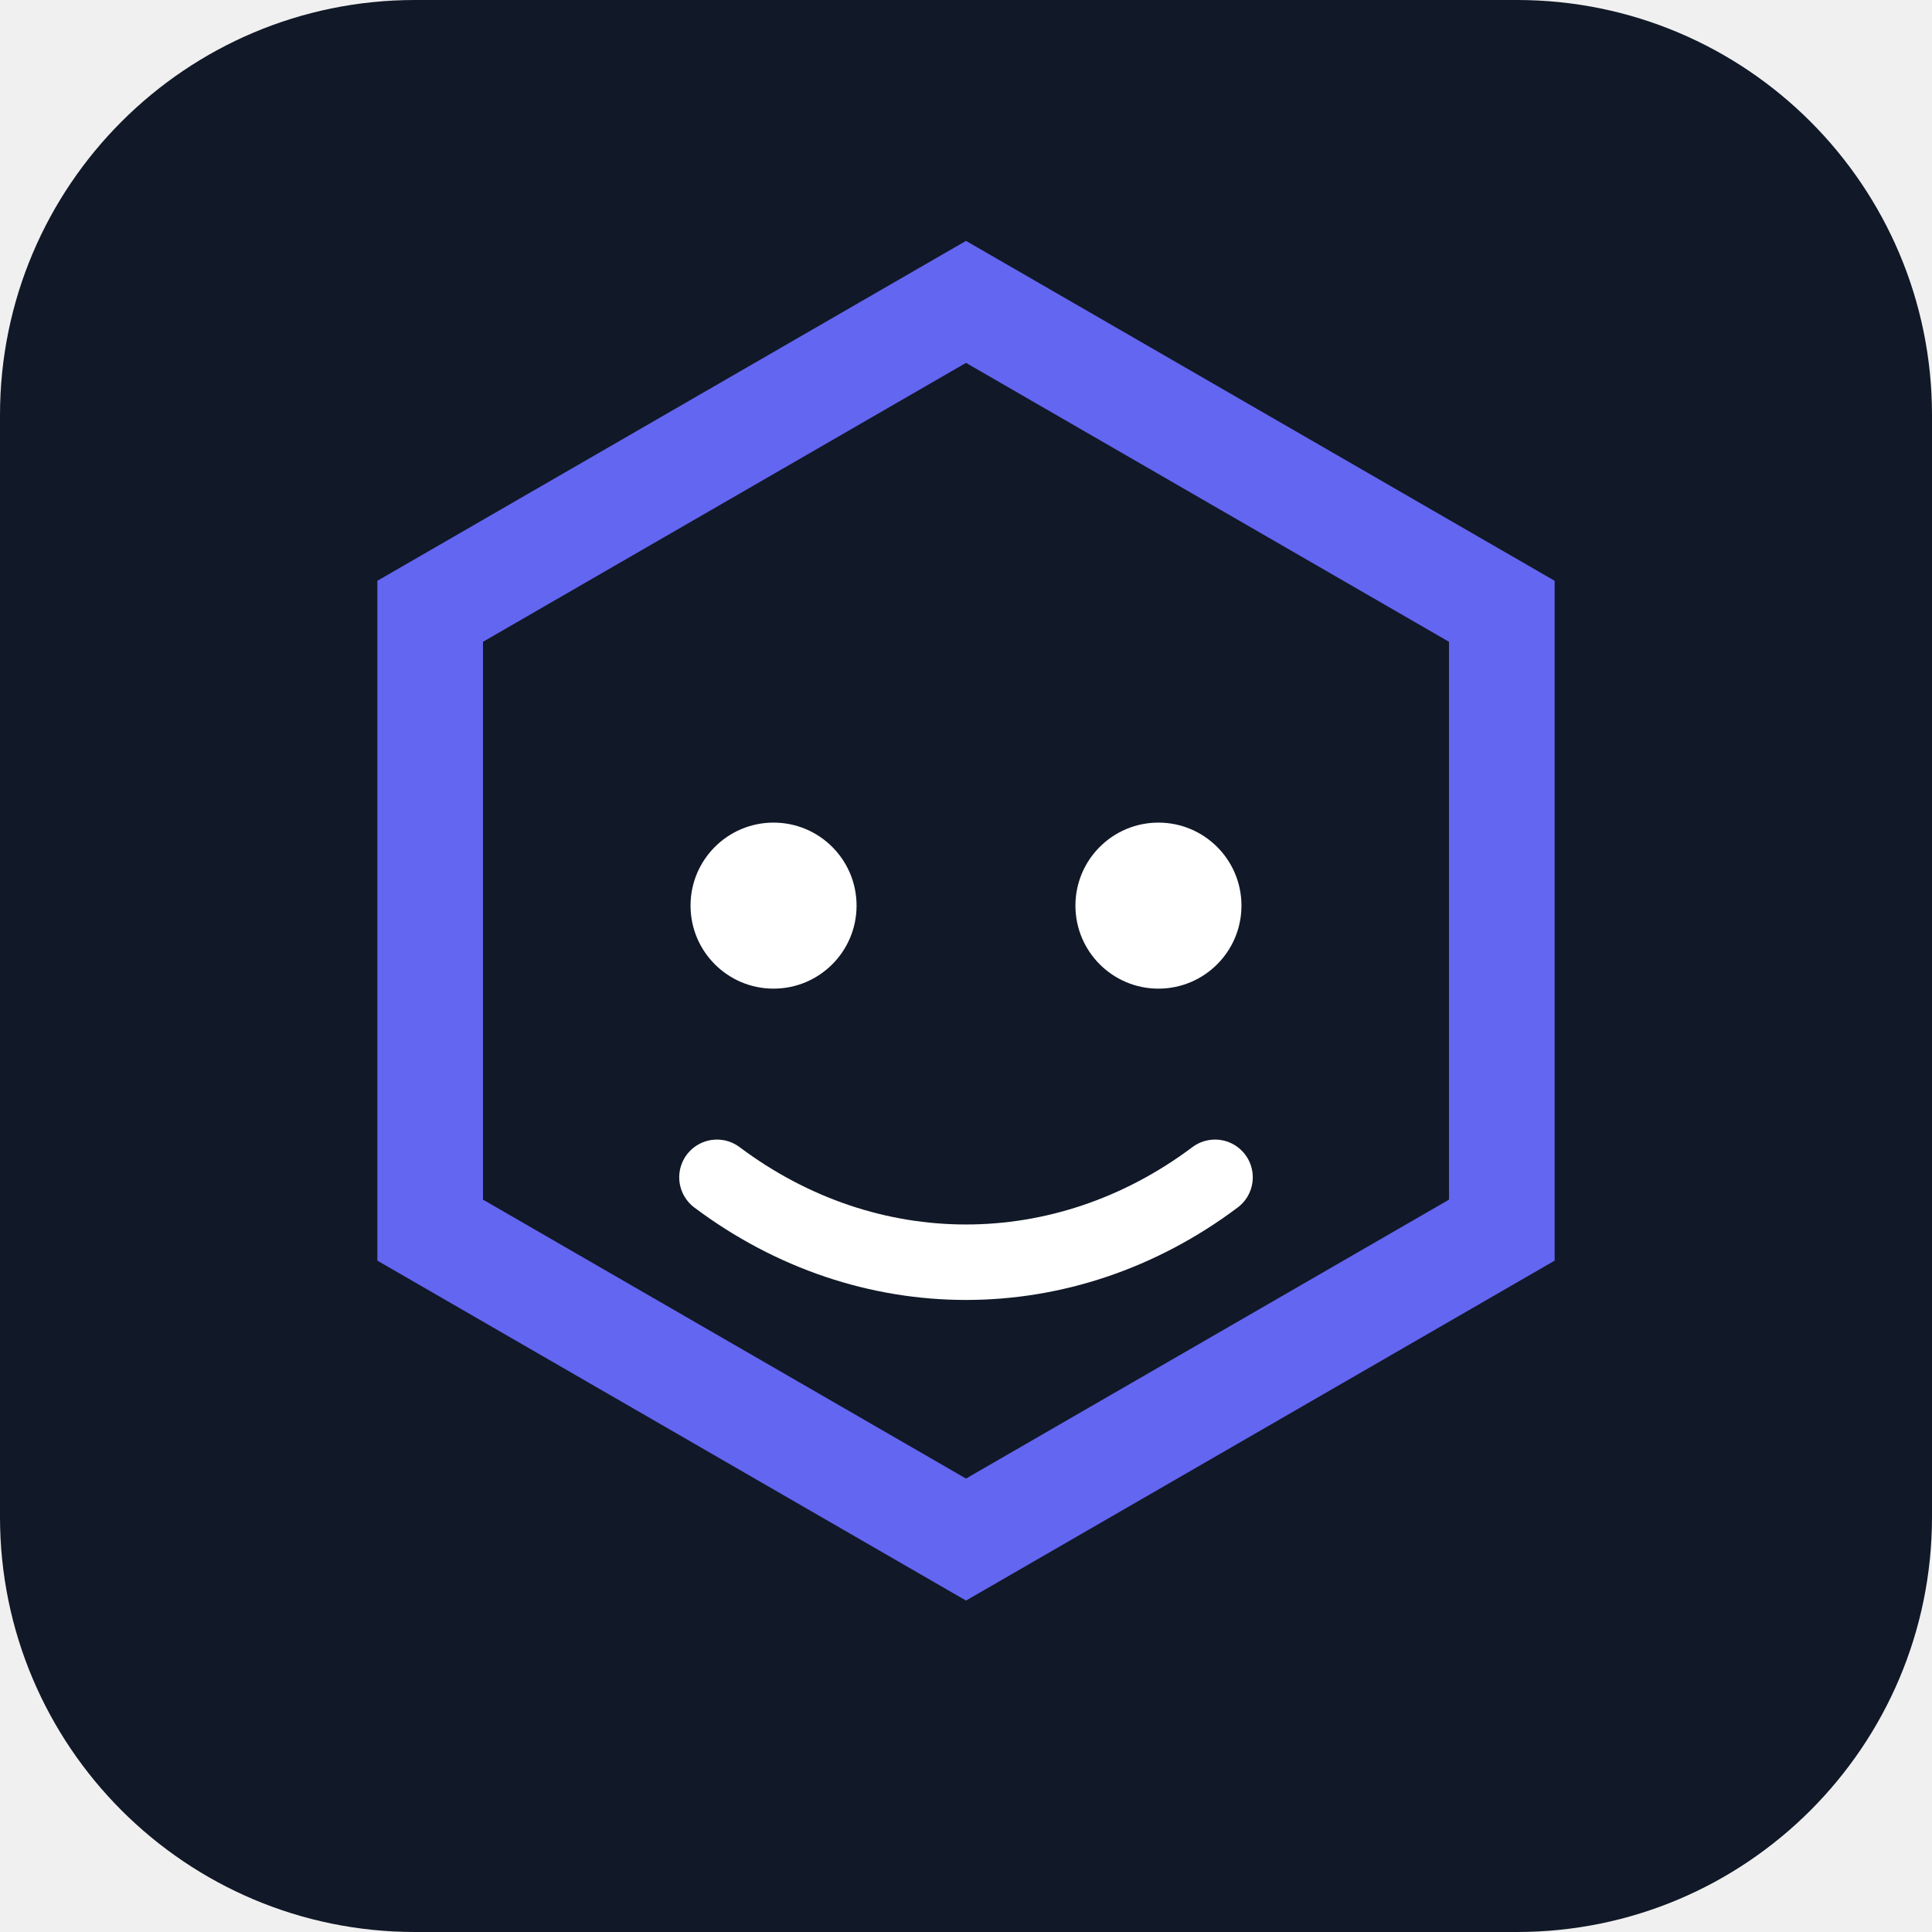
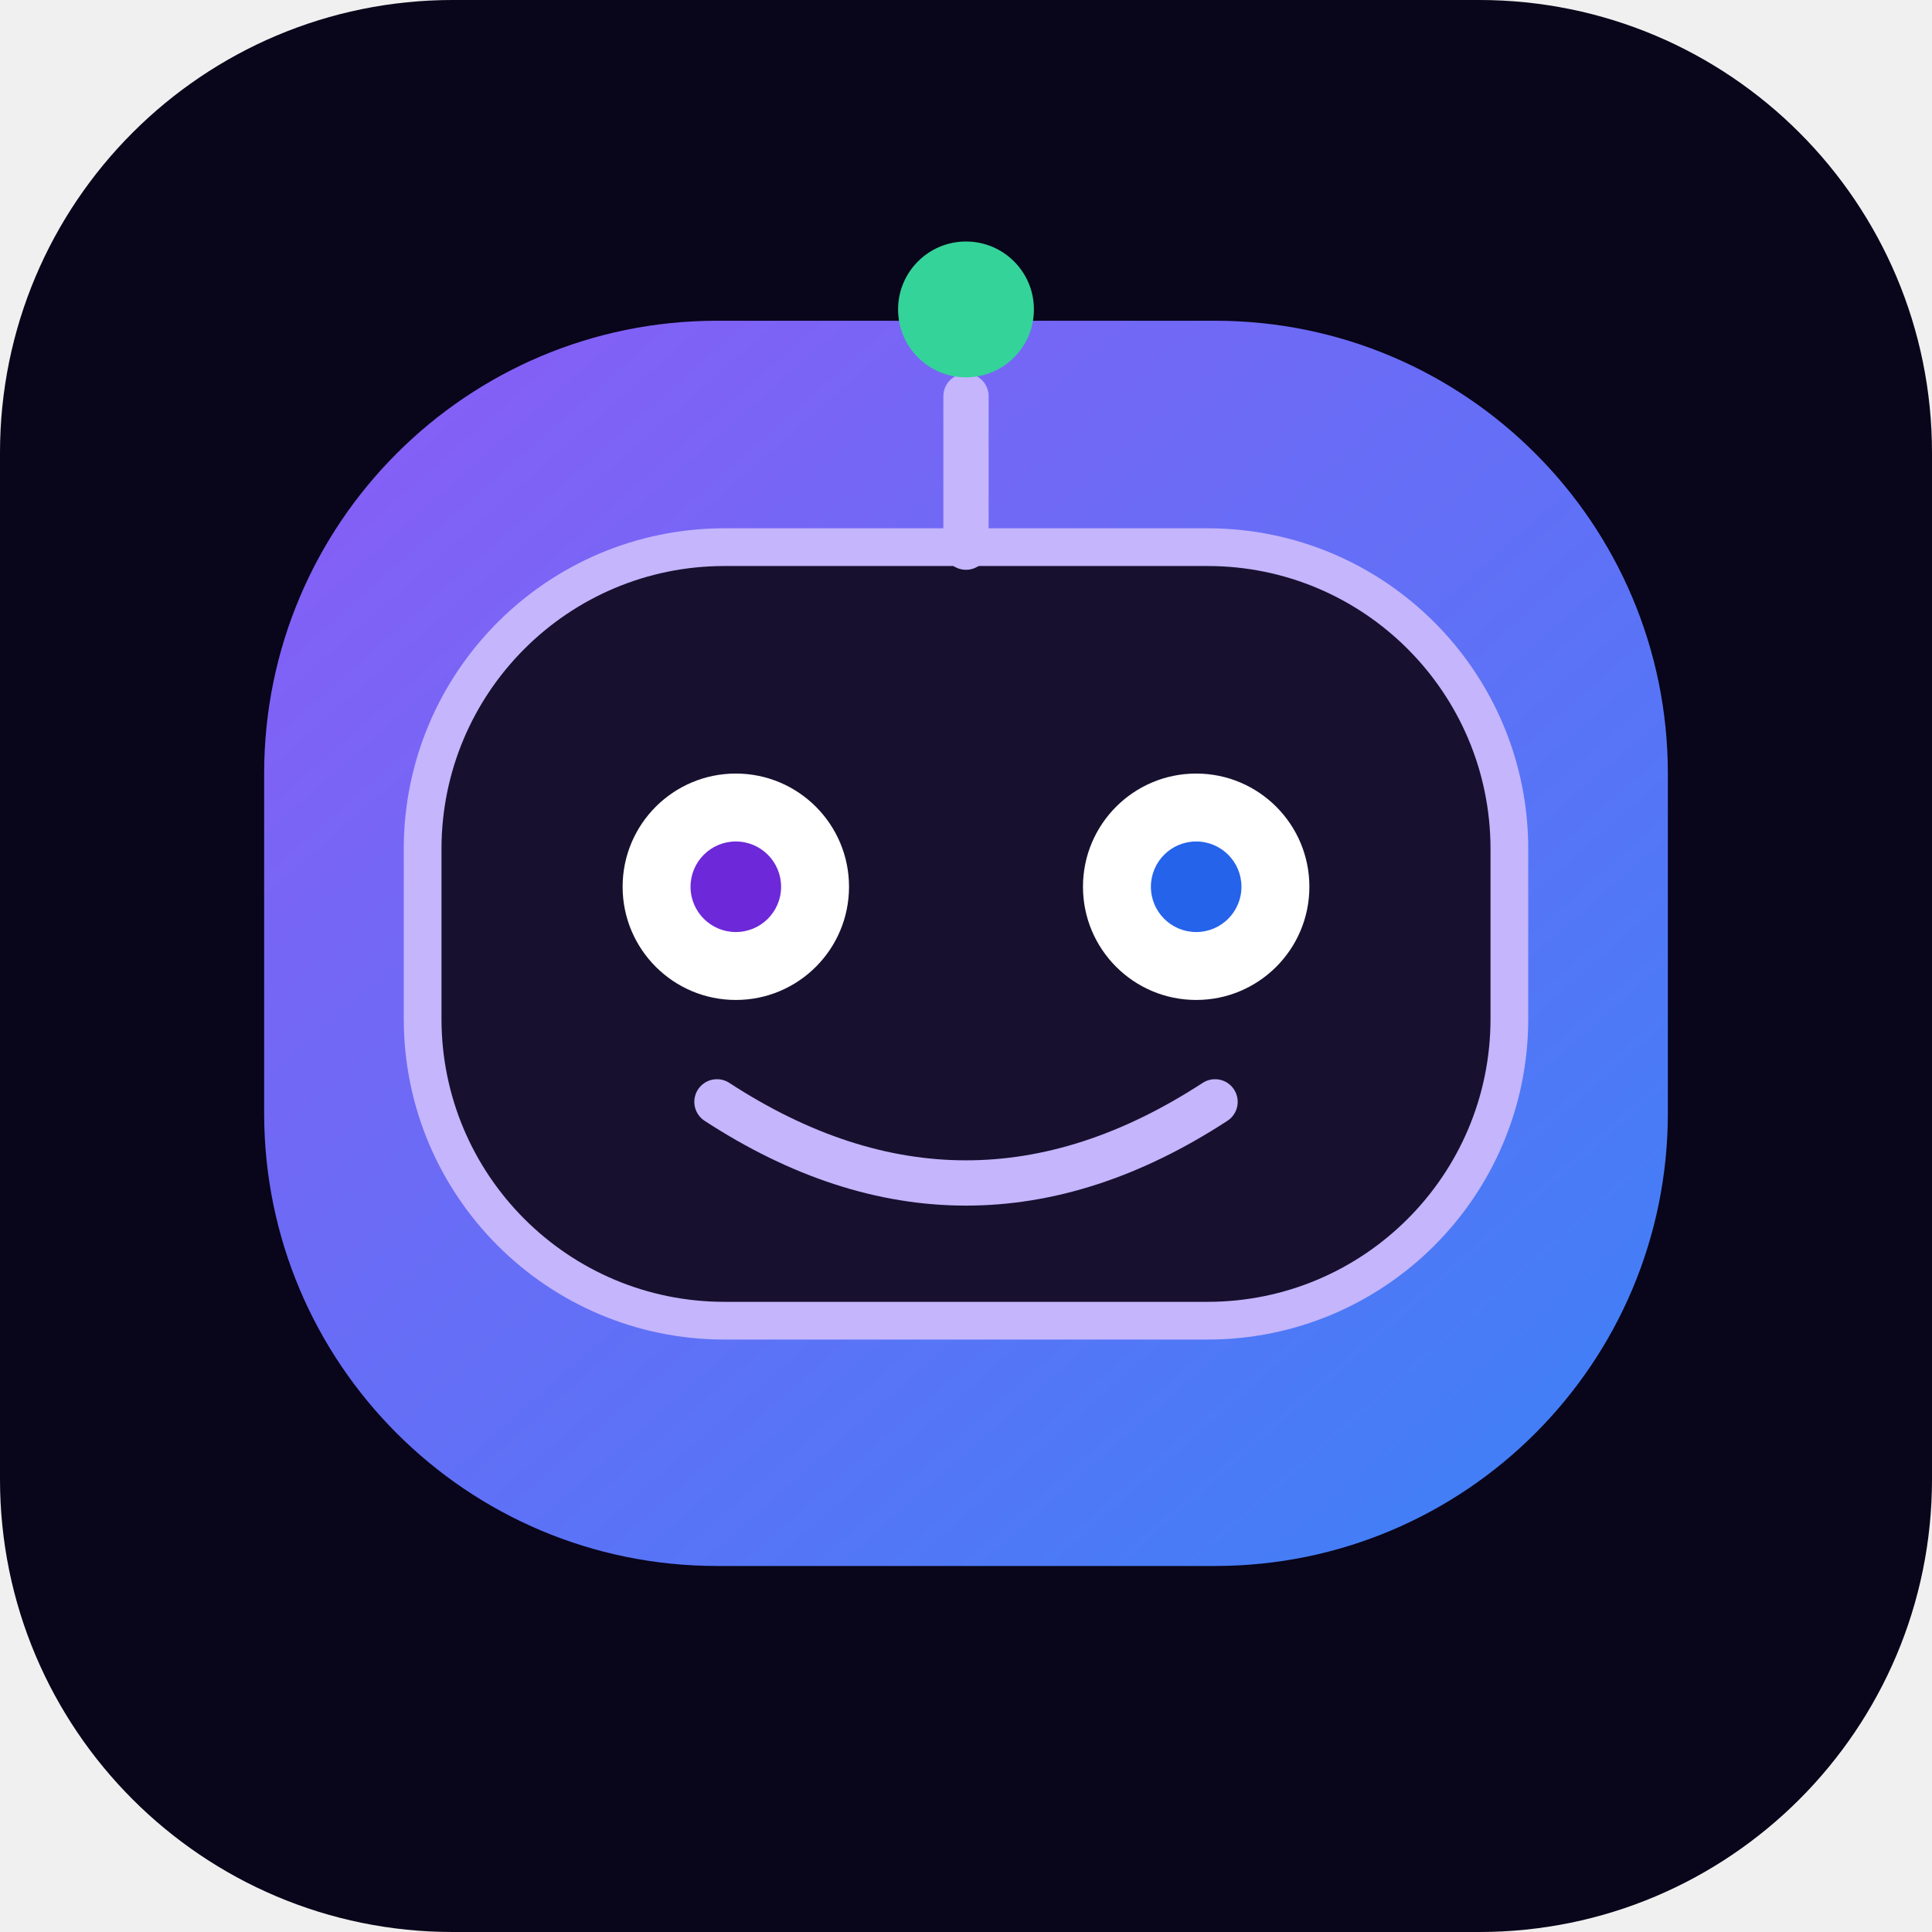
<svg xmlns="http://www.w3.org/2000/svg" viewBox="0 0 512 512">
-   <rect width="512" height="512" rx="110" fill="#111827" />
-   <path d="M256 80l142 82v164l-142 82-142-82V162z" fill="none" stroke="#6366f1" stroke-width="28" />
-   <circle cx="205" cy="240" r="22" fill="#fff" />
-   <circle cx="307" cy="240" r="22" fill="#fff" />
-   <path d="M190 312c40 30 92 30 132 0" fill="none" stroke="#fff" stroke-width="20" stroke-linecap="round" />
+   <defs>
+     <linearGradient id="g" x1="0" y1="0" x2="1" y2="1">
+       <stop stop-color="#8b5cf6" />
+       <stop offset="1" stop-color="#3b82f6" />
+     </linearGradient>
+   </defs>
+   <rect width="512" height="512" rx="120" fill="#09051a" />
+   <rect x="70" y="85" width="372" height="330" rx="120" fill="url(#g)" />
+   <rect x="112" y="145" width="288" height="205" rx="80" fill="#17112f" stroke="#c4b5fd" stroke-width="10" />
+   <circle cx="195" cy="235" r="30" fill="#fff" />
+   <circle cx="317" cy="235" r="30" fill="#fff" />
+   <circle cx="195" cy="235" r="12" fill="#6d28d9" />
+   <circle cx="317" cy="235" r="12" fill="#2563eb" />
+   <path d="M190 292 Q256 335 322 292" fill="none" stroke="#c4b5fd" stroke-width="12" stroke-linecap="round" />
+   <path d="M256 145V105" stroke="#c4b5fd" stroke-width="12" stroke-linecap="round" />
+   <circle cx="256" cy="82" r="18" fill="#34d399" />
</svg>
